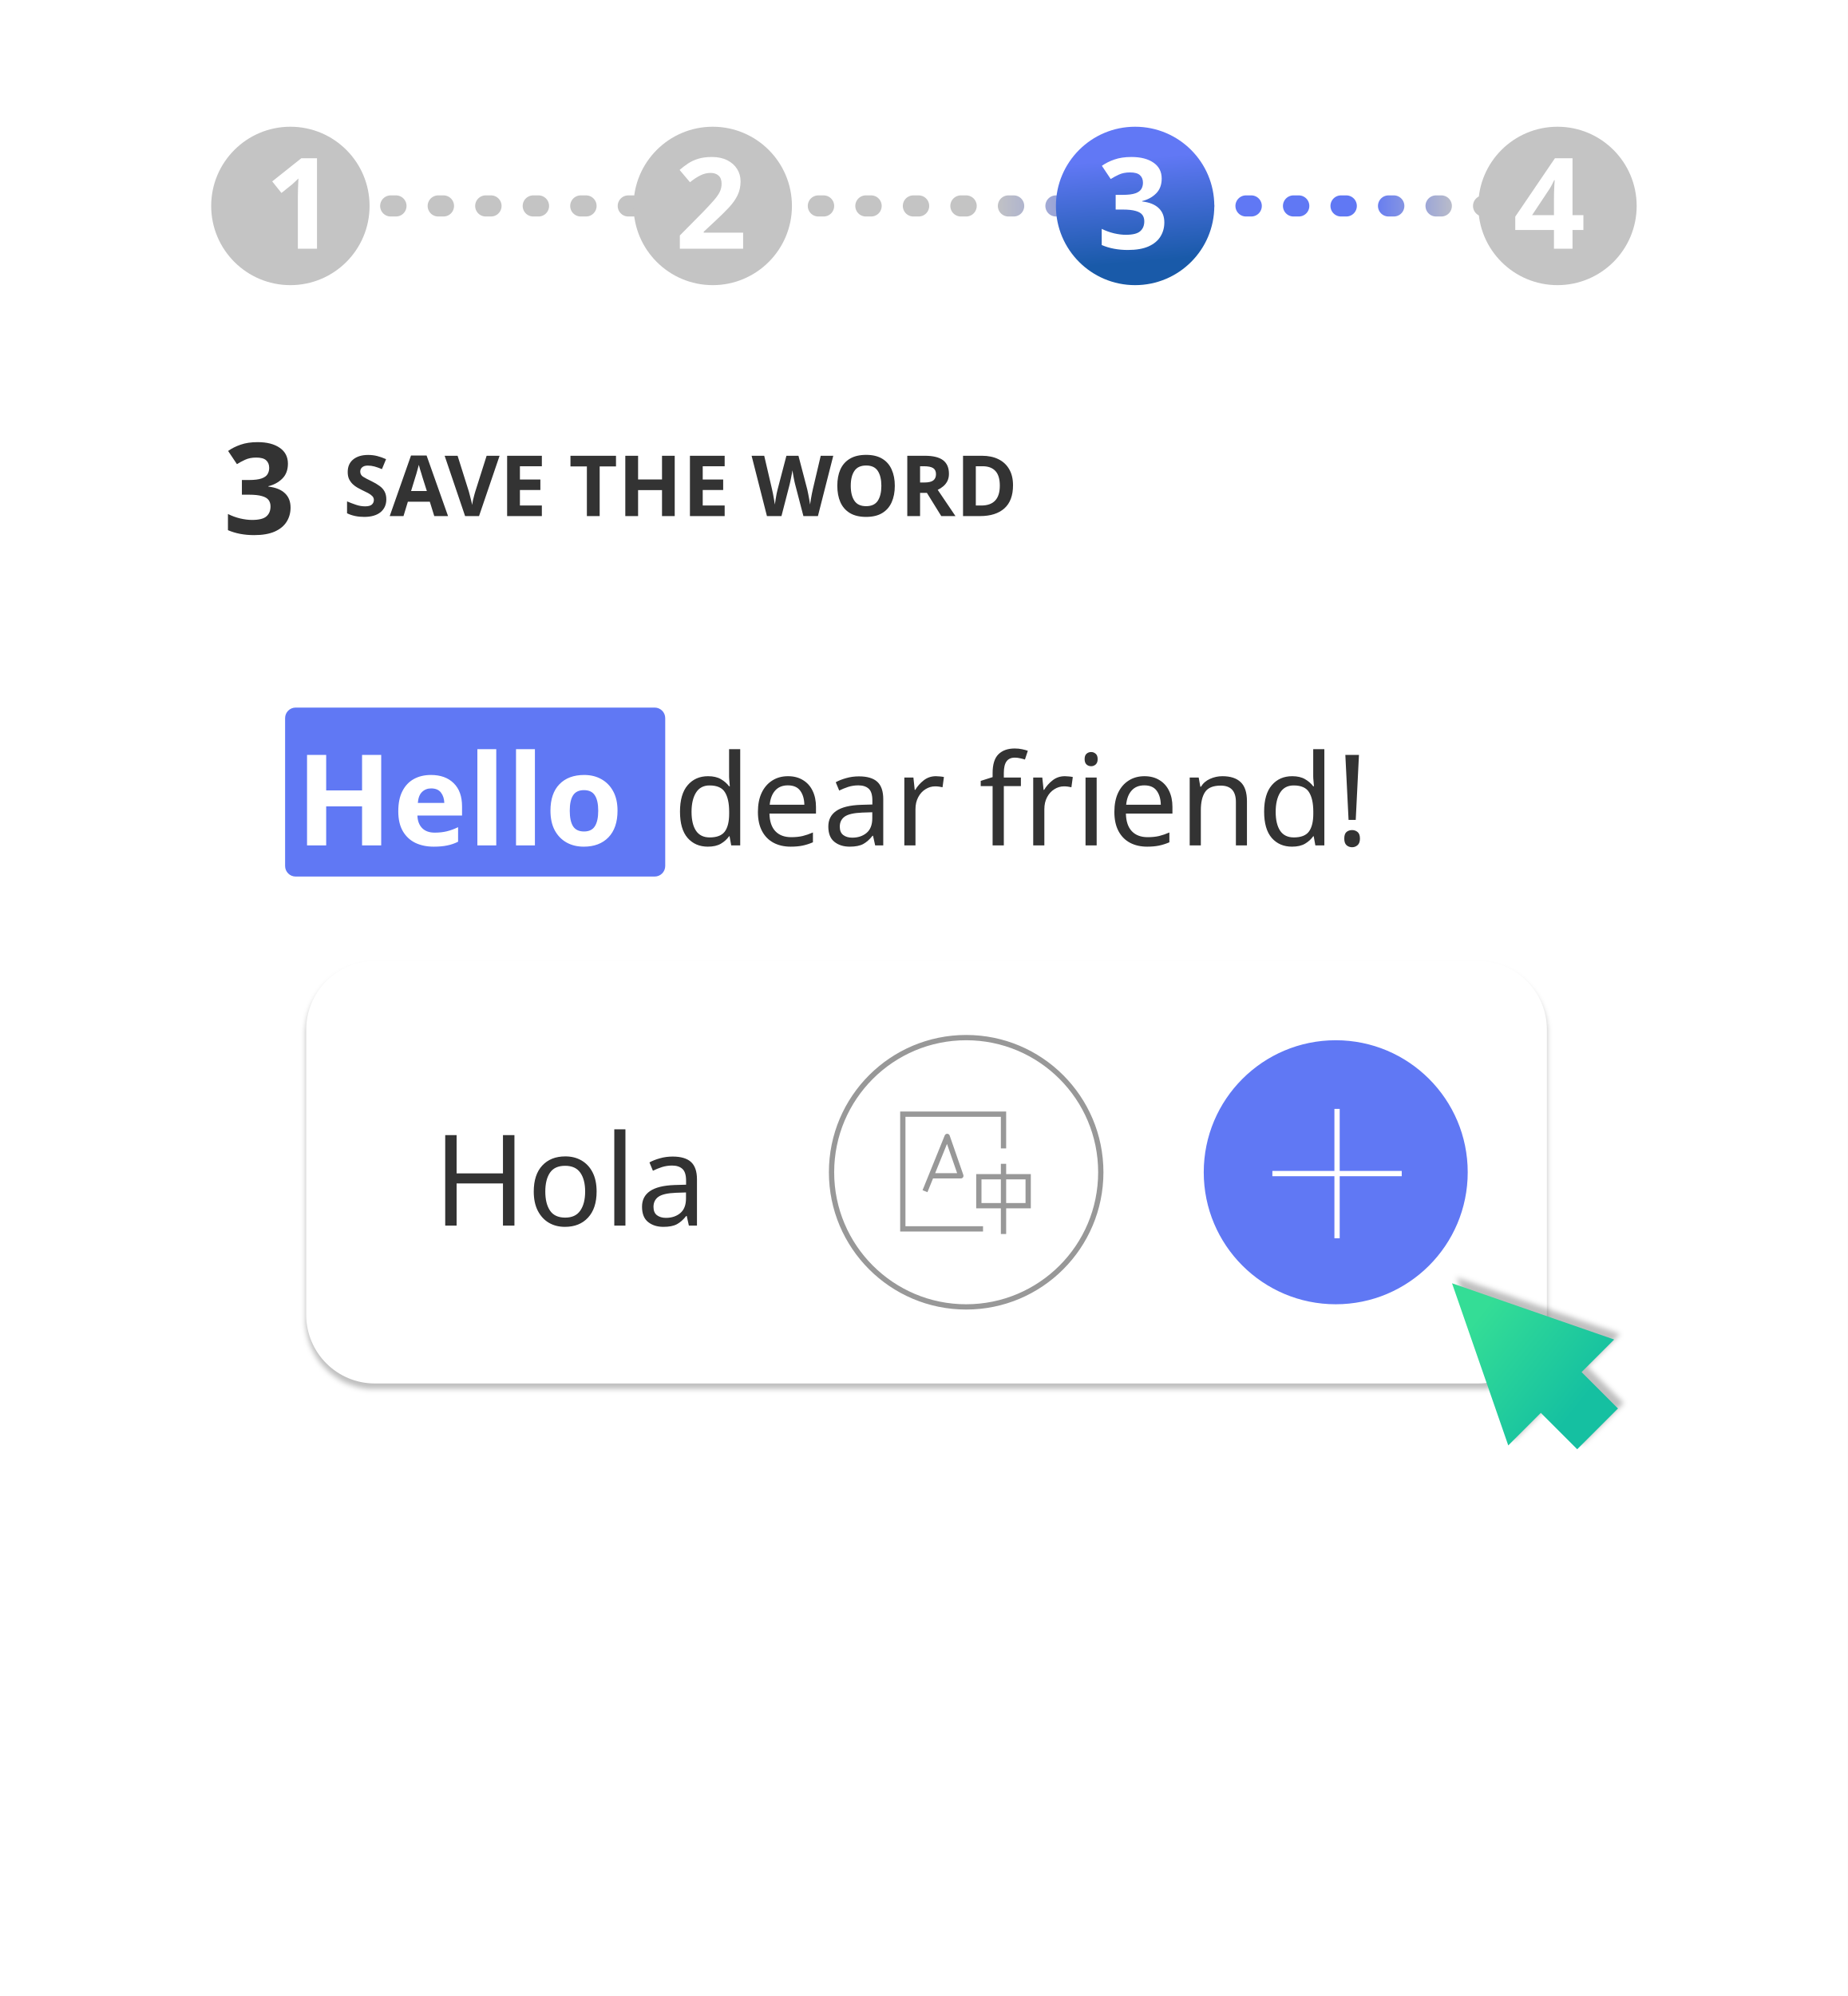
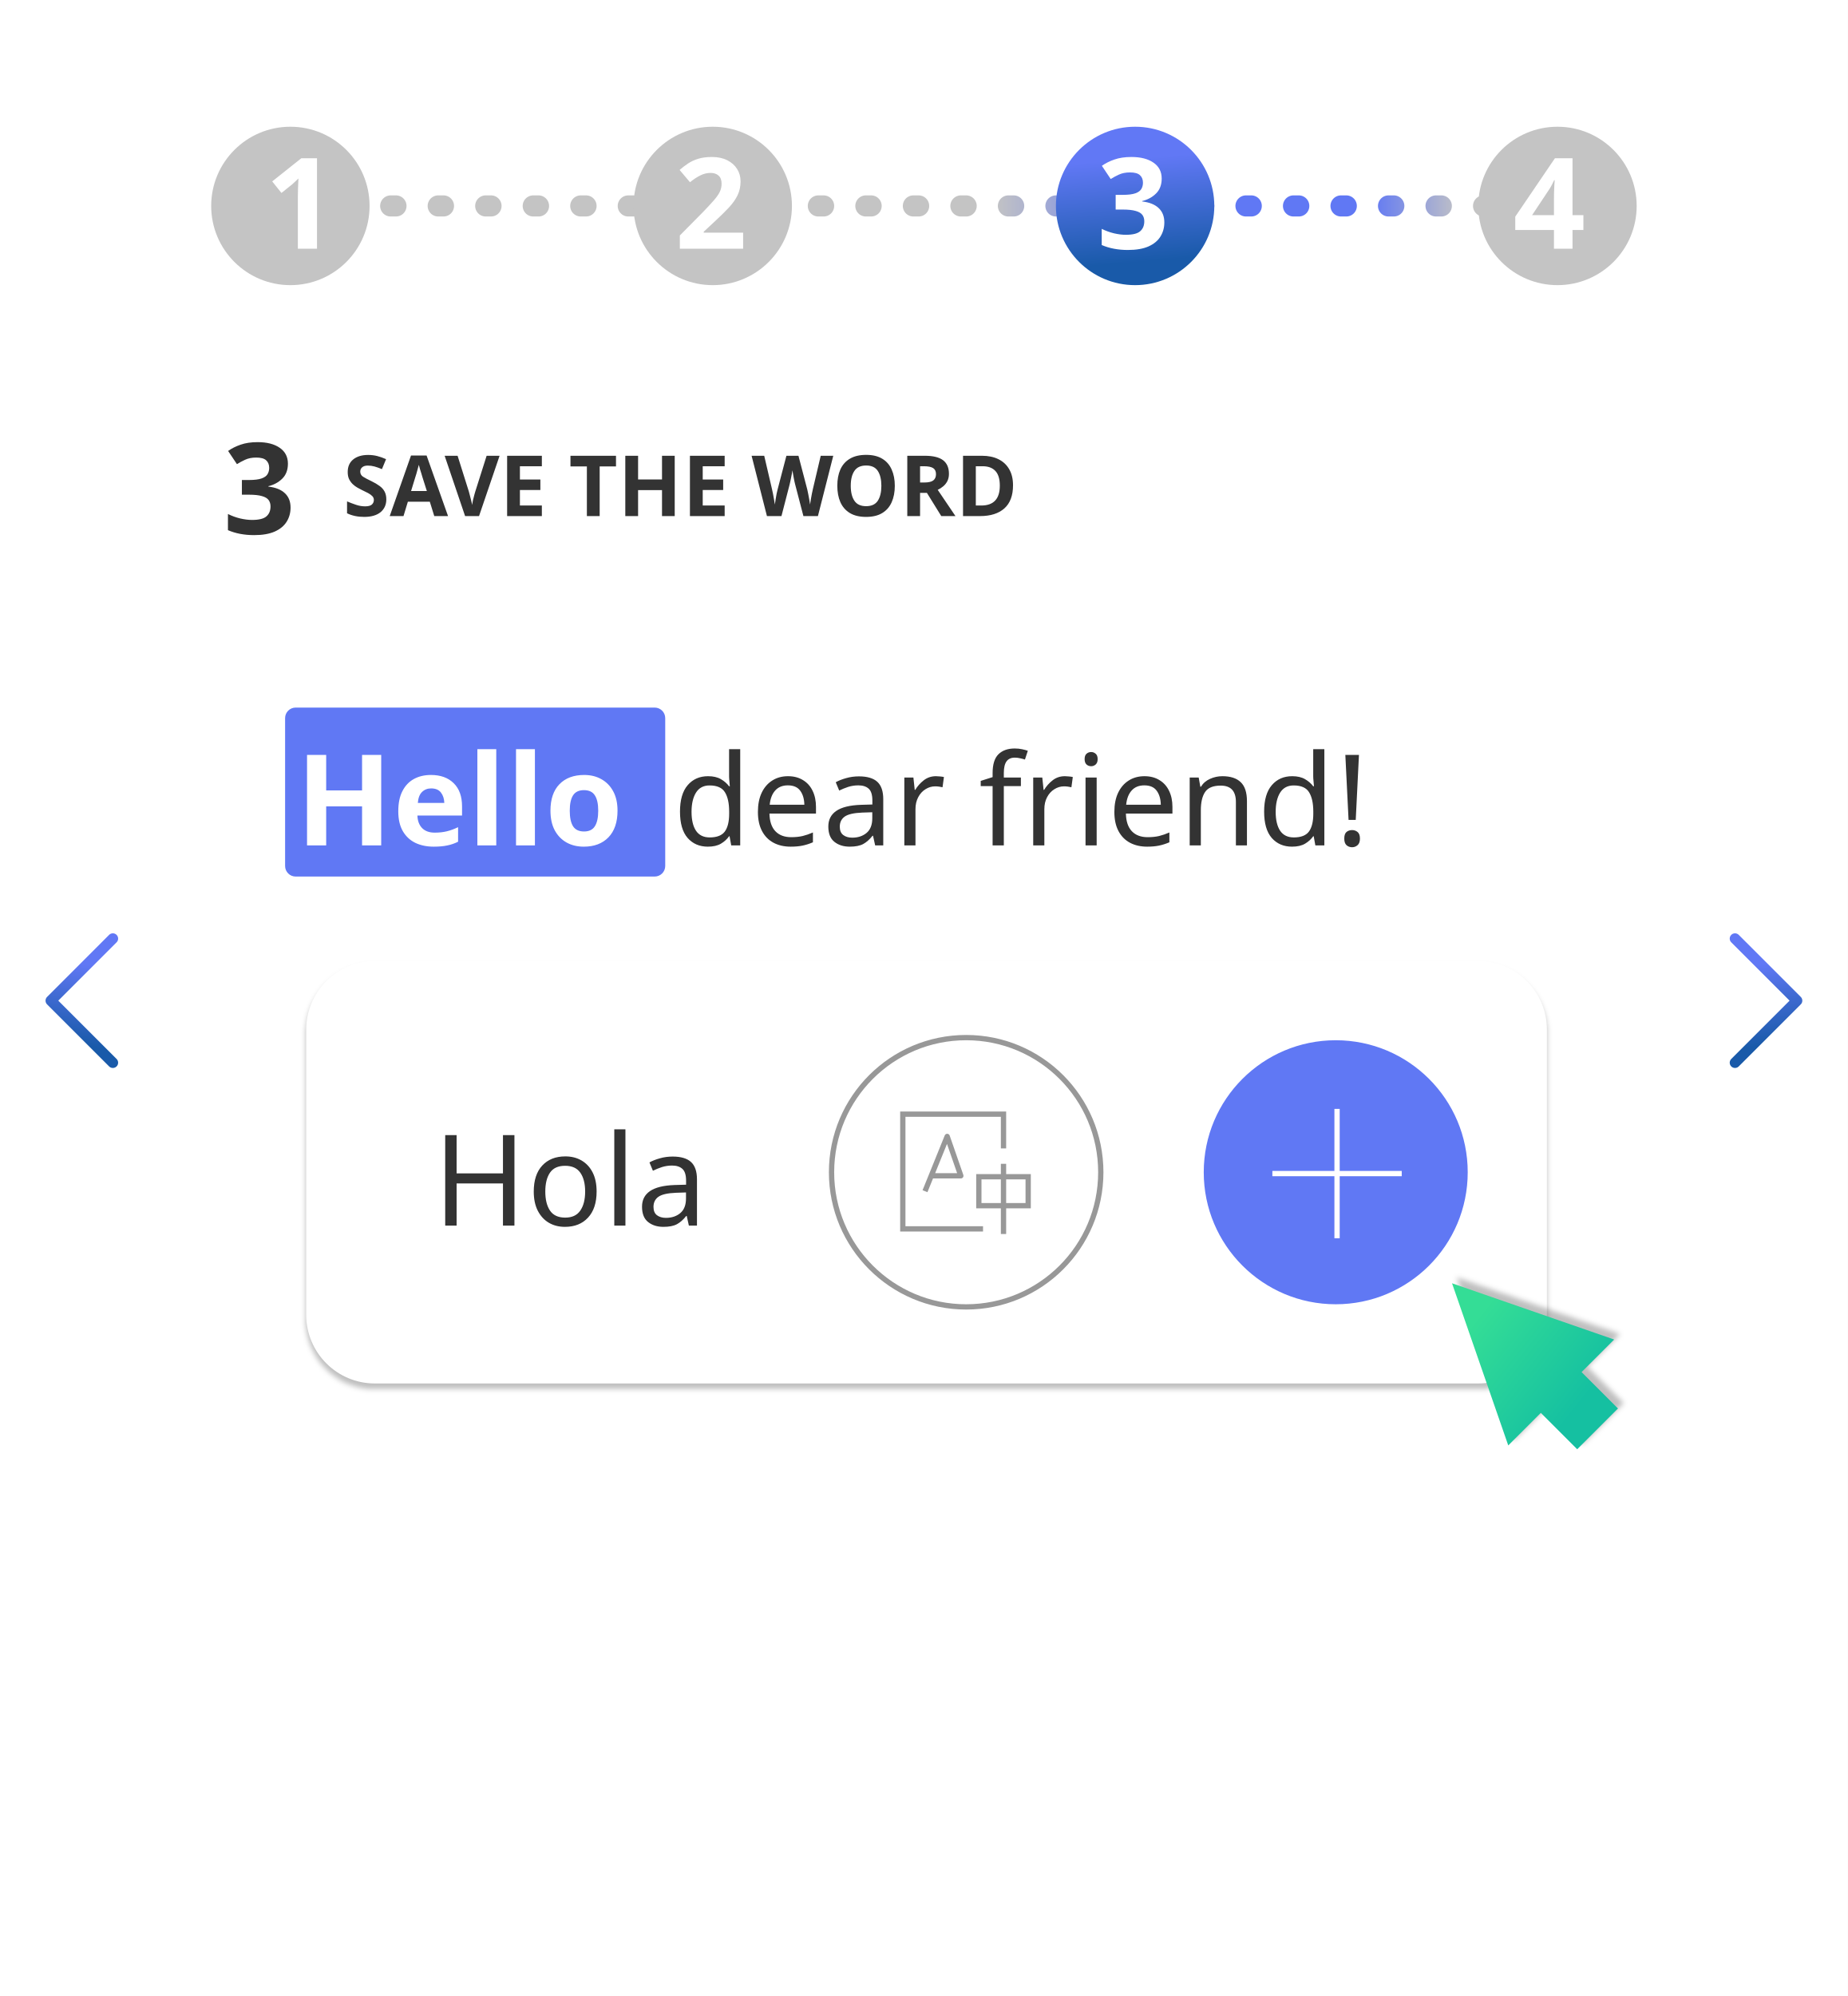
<svg xmlns="http://www.w3.org/2000/svg" width="350" height="378" viewBox="0 0 350 378" fill="none">
  <g clip-path="url(#clip0)">
    <rect width="350" height="378" fill="white" />
    <text fill="#333333" xml:space="preserve" style="white-space: pre" font-family="Montserrat" font-size="16" font-weight="800" letter-spacing="0em">
      <tspan x="65" y="97.736">SAVE THE WORD</tspan>
    </text>
    <text fill="#333333" xml:space="preserve" style="white-space: pre" font-family="Montserrat" font-size="24" font-weight="800" letter-spacing="0em">
      <tspan x="42.27" y="101.104">3</tspan>
    </text>
    <rect x="54" y="134" width="72" height="32" rx="2" fill="#6078F4" />
    <text fill="#333333" xml:space="preserve" style="white-space: pre" font-family="Montserrat" font-size="24" letter-spacing="0em">
      <tspan x="127.484" y="160.104">dear friend! </tspan>
    </text>
    <text fill="white" xml:space="preserve" style="white-space: pre" font-family="Montserrat" font-size="24" font-weight="bold" letter-spacing="0em">
      <tspan x="56" y="160.104">Hello </tspan>
    </text>
    <g filter="url(#filter0_d)">
      <rect x="58" y="182" width="235" height="80" rx="13" fill="white" />
      <circle cx="183" cy="222" r="26" fill="white" />
      <circle cx="183" cy="222" r="25.5" stroke="#333333" stroke-opacity="0.5" />
      <circle cx="253" cy="222" r="25.5" fill="#6078F4" stroke="white" />
      <path d="M241 222.25H265.5" stroke="white" />
      <path d="M253.25 234.5V210" stroke="white" />
      <text fill="#333333" xml:space="preserve" style="white-space: pre" font-family="Montserrat" font-size="24" letter-spacing="0em">
        <tspan x="82" y="232.104">Hola</tspan>
      </text>
      <path d="M190.074 217.484V211H171V232.723H186.194" stroke="#333333" stroke-opacity="0.5" />
      <path d="M175.203 225.59L176.385 222.672M176.385 222.672L179.405 215.215L181.992 222.672H176.385Z" stroke="#333333" stroke-opacity="0.5" stroke-linejoin="round" />
      <path fill-rule="evenodd" clip-rule="evenodd" d="M189.574 228.832V233.695H190.574V228.832H194.246H195.246V227.832V223.348V222.348H194.246H190.574V220.402H189.574V222.348H185.901H184.901V223.348V227.832V228.832H185.901H189.574ZM190.574 227.832H194.246V223.348H190.574V227.832ZM189.574 223.348V227.832H185.901V223.348H189.574Z" fill="#333333" fill-opacity="0.5" />
    </g>
    <path d="M47 39H295" stroke="url(#paint0_linear)" stroke-width="4" stroke-linecap="round" stroke-dasharray="1 8" />
-     <circle cursor="pointer" id="stepA" cx="55" cy="39" r="15" fill="#C4C4C4" />
-     <circle cursor="pointer" id="stepB" cx="135" cy="39" r="15" fill="#C4C4C4" />
-     <circle cursor="pointer" id="stepC" cx="215" cy="39" r="15" fill="url(#paint1_linear)" />
-     <text cursor="pointer" id="stepAText" fill="white" xml:space="preserve" style="white-space: pre" font-family="Montserrat" font-size="24" font-weight="800" letter-spacing="0em">
+     <circle id="stepA" cursor="pointer" cx="55" cy="39" r="15" fill="#C4C4C4" />
+     <circle id="stepB" cursor="pointer" cx="135" cy="39" r="15" fill="#C4C4C4" />
+     <circle id="stepC" cursor="pointer" cx="215" cy="39" r="15" fill="url(#paint1_linear)" />
+     <text id="stepAText" cursor="pointer" user-select="none" fill="white" xml:space="preserve" style="white-space: pre" font-family="Montserrat" font-size="24" font-weight="800" letter-spacing="0em">
      <tspan x="50.137" y="47.104">1</tspan>
    </text>
-     <text cursor="pointer" id="stepBText" fill="white" xml:space="preserve" style="white-space: pre" font-family="Montserrat" font-size="24" font-weight="800" letter-spacing="0em">
+     <text id="stepBText" cursor="pointer" user-select="none" fill="white" xml:space="preserve" style="white-space: pre" font-family="Montserrat" font-size="24" font-weight="800" letter-spacing="0em">
      <tspan x="127.816" y="47.104">2</tspan>
    </text>
-     <text cursor="pointer" id="stepCText" fill="white" xml:space="preserve" style="white-space: pre" font-family="Montserrat" font-size="24" font-weight="800" letter-spacing="0em">
+     <text id="stepCText" cursor="pointer" user-select="none" fill="white" xml:space="preserve" style="white-space: pre" font-family="Montserrat" font-size="24" font-weight="800" letter-spacing="0em">
      <tspan x="207.77" y="47.104">3</tspan>
    </text>
-     <circle cursor="pointer" id="stepD" cx="295" cy="39" r="15" fill="#C4C4C4" />
-     <text cursor="pointer" id="stepDText" fill="white" xml:space="preserve" style="white-space: pre" font-family="Montserrat" font-size="24" font-weight="800" letter-spacing="0em">
+     <circle id="stepD" cursor="pointer" cx="295" cy="39" r="15" fill="#C4C4C4" />
+     <text id="stepDText" cursor="pointer" user-select="none" fill="white" xml:space="preserve" style="white-space: pre" font-family="Montserrat" font-size="24" font-weight="800" letter-spacing="0em">
      <tspan x="286.598" y="47.104">4</tspan>
    </text>
    <g filter="url(#filter1_d)">
      <path fill-rule="evenodd" clip-rule="evenodd" d="M305.734 253.678L275.028 243.028L285.678 273.734L291.846 267.565L298.738 274.458L306.458 266.738L299.565 259.846L305.734 253.678Z" fill="url(#paint2_linear)" />
    </g>
+     <path id="right-arrow" cursor="pointer" d="M328.625 201.25L340.375 189.5L328.625 177.75" stroke="url(#paint3_linear)" stroke-width="2" stroke-linecap="round" stroke-linejoin="round" />
+     <path id="left-arrow" cursor="pointer" d="M21.375 201.25L9.625 189.5L21.375 177.75" stroke="url(#paint4_linear)" stroke-width="2" stroke-linecap="round" stroke-linejoin="round" />
  </g>
  <defs>
    <filter id="filter0_d" x="57" y="182" width="237" height="82" filterUnits="userSpaceOnUse" color-interpolation-filters="sRGB">
      <feFlood flood-opacity="0" result="BackgroundImageFix" />
      <feColorMatrix in="SourceAlpha" type="matrix" values="0 0 0 0 0 0 0 0 0 0 0 0 0 0 0 0 0 0 127 0" />
      <feOffset dy="1" />
      <feGaussianBlur stdDeviation="0.5" />
      <feColorMatrix type="matrix" values="0 0 0 0 0 0 0 0 0 0 0 0 0 0 0 0 0 0 0.25 0" />
      <feBlend mode="normal" in2="BackgroundImageFix" result="effect1_dropShadow" />
      <feBlend mode="normal" in="SourceGraphic" in2="effect1_dropShadow" result="shape" />
    </filter>
    <filter id="filter1_d" x="265" y="231" width="49.626" height="49.626" filterUnits="userSpaceOnUse" color-interpolation-filters="sRGB">
      <feFlood flood-opacity="0" result="BackgroundImageFix" />
      <feColorMatrix in="SourceAlpha" type="matrix" values="0 0 0 0 0 0 0 0 0 0 0 0 0 0 0 0 0 0 127 0" />
      <feOffset dx="1" dy="-1" />
      <feGaussianBlur stdDeviation="0.5" />
      <feColorMatrix type="matrix" values="0 0 0 0 0 0 0 0 0 0 0 0 0 0 0 0 0 0 0.25 0" />
      <feBlend mode="normal" in2="BackgroundImageFix" result="effect1_dropShadow" />
      <feBlend mode="normal" in="SourceGraphic" in2="effect1_dropShadow" result="shape" />
    </filter>
    <linearGradient id="paint0_linear" x1="111.818" y1="39" x2="295" y2="39" gradientUnits="userSpaceOnUse">
      <stop offset="0.417" stop-color="#C4C4C4" />
      <stop offset="0.573" stop-color="#6078F4" />
      <stop offset="0.807" stop-color="#6078F4" />
      <stop offset="0.901" stop-color="#C4C4C4" />
      <stop offset="1" stop-color="#C4C4C4" />
    </linearGradient>
    <linearGradient id="paint1_linear" x1="208.684" y1="30.546" x2="210.373" y2="50.104" gradientUnits="userSpaceOnUse">
      <stop stop-color="#6178F5" />
      <stop offset="1" stop-color="#195AA9" />
    </linearGradient>
    <linearGradient id="paint2_linear" x1="276.821" y1="253.266" x2="296.798" y2="269.003" gradientUnits="userSpaceOnUse">
      <stop stop-color="#34DD96" />
      <stop offset="1" stop-color="#15C0A1" />
    </linearGradient>
+     <linearGradient id="paint3_linear" x1="332.026" y1="182.877" x2="334.615" y2="197.865" gradientUnits="userSpaceOnUse">
+       <stop stop-color="#6178F5" />
+       <stop offset="1" stop-color="#195AA9" />
+     </linearGradient>
+     <linearGradient id="paint4_linear" x1="17.974" y1="182.877" x2="15.385" y2="197.865" gradientUnits="userSpaceOnUse">
+       <stop stop-color="#6178F5" />
+       <stop offset="1" stop-color="#195AA9" />
+     </linearGradient>
    <clipPath id="clip0">
      <rect width="350" height="378" fill="white" />
    </clipPath>
  </defs>
</svg>
